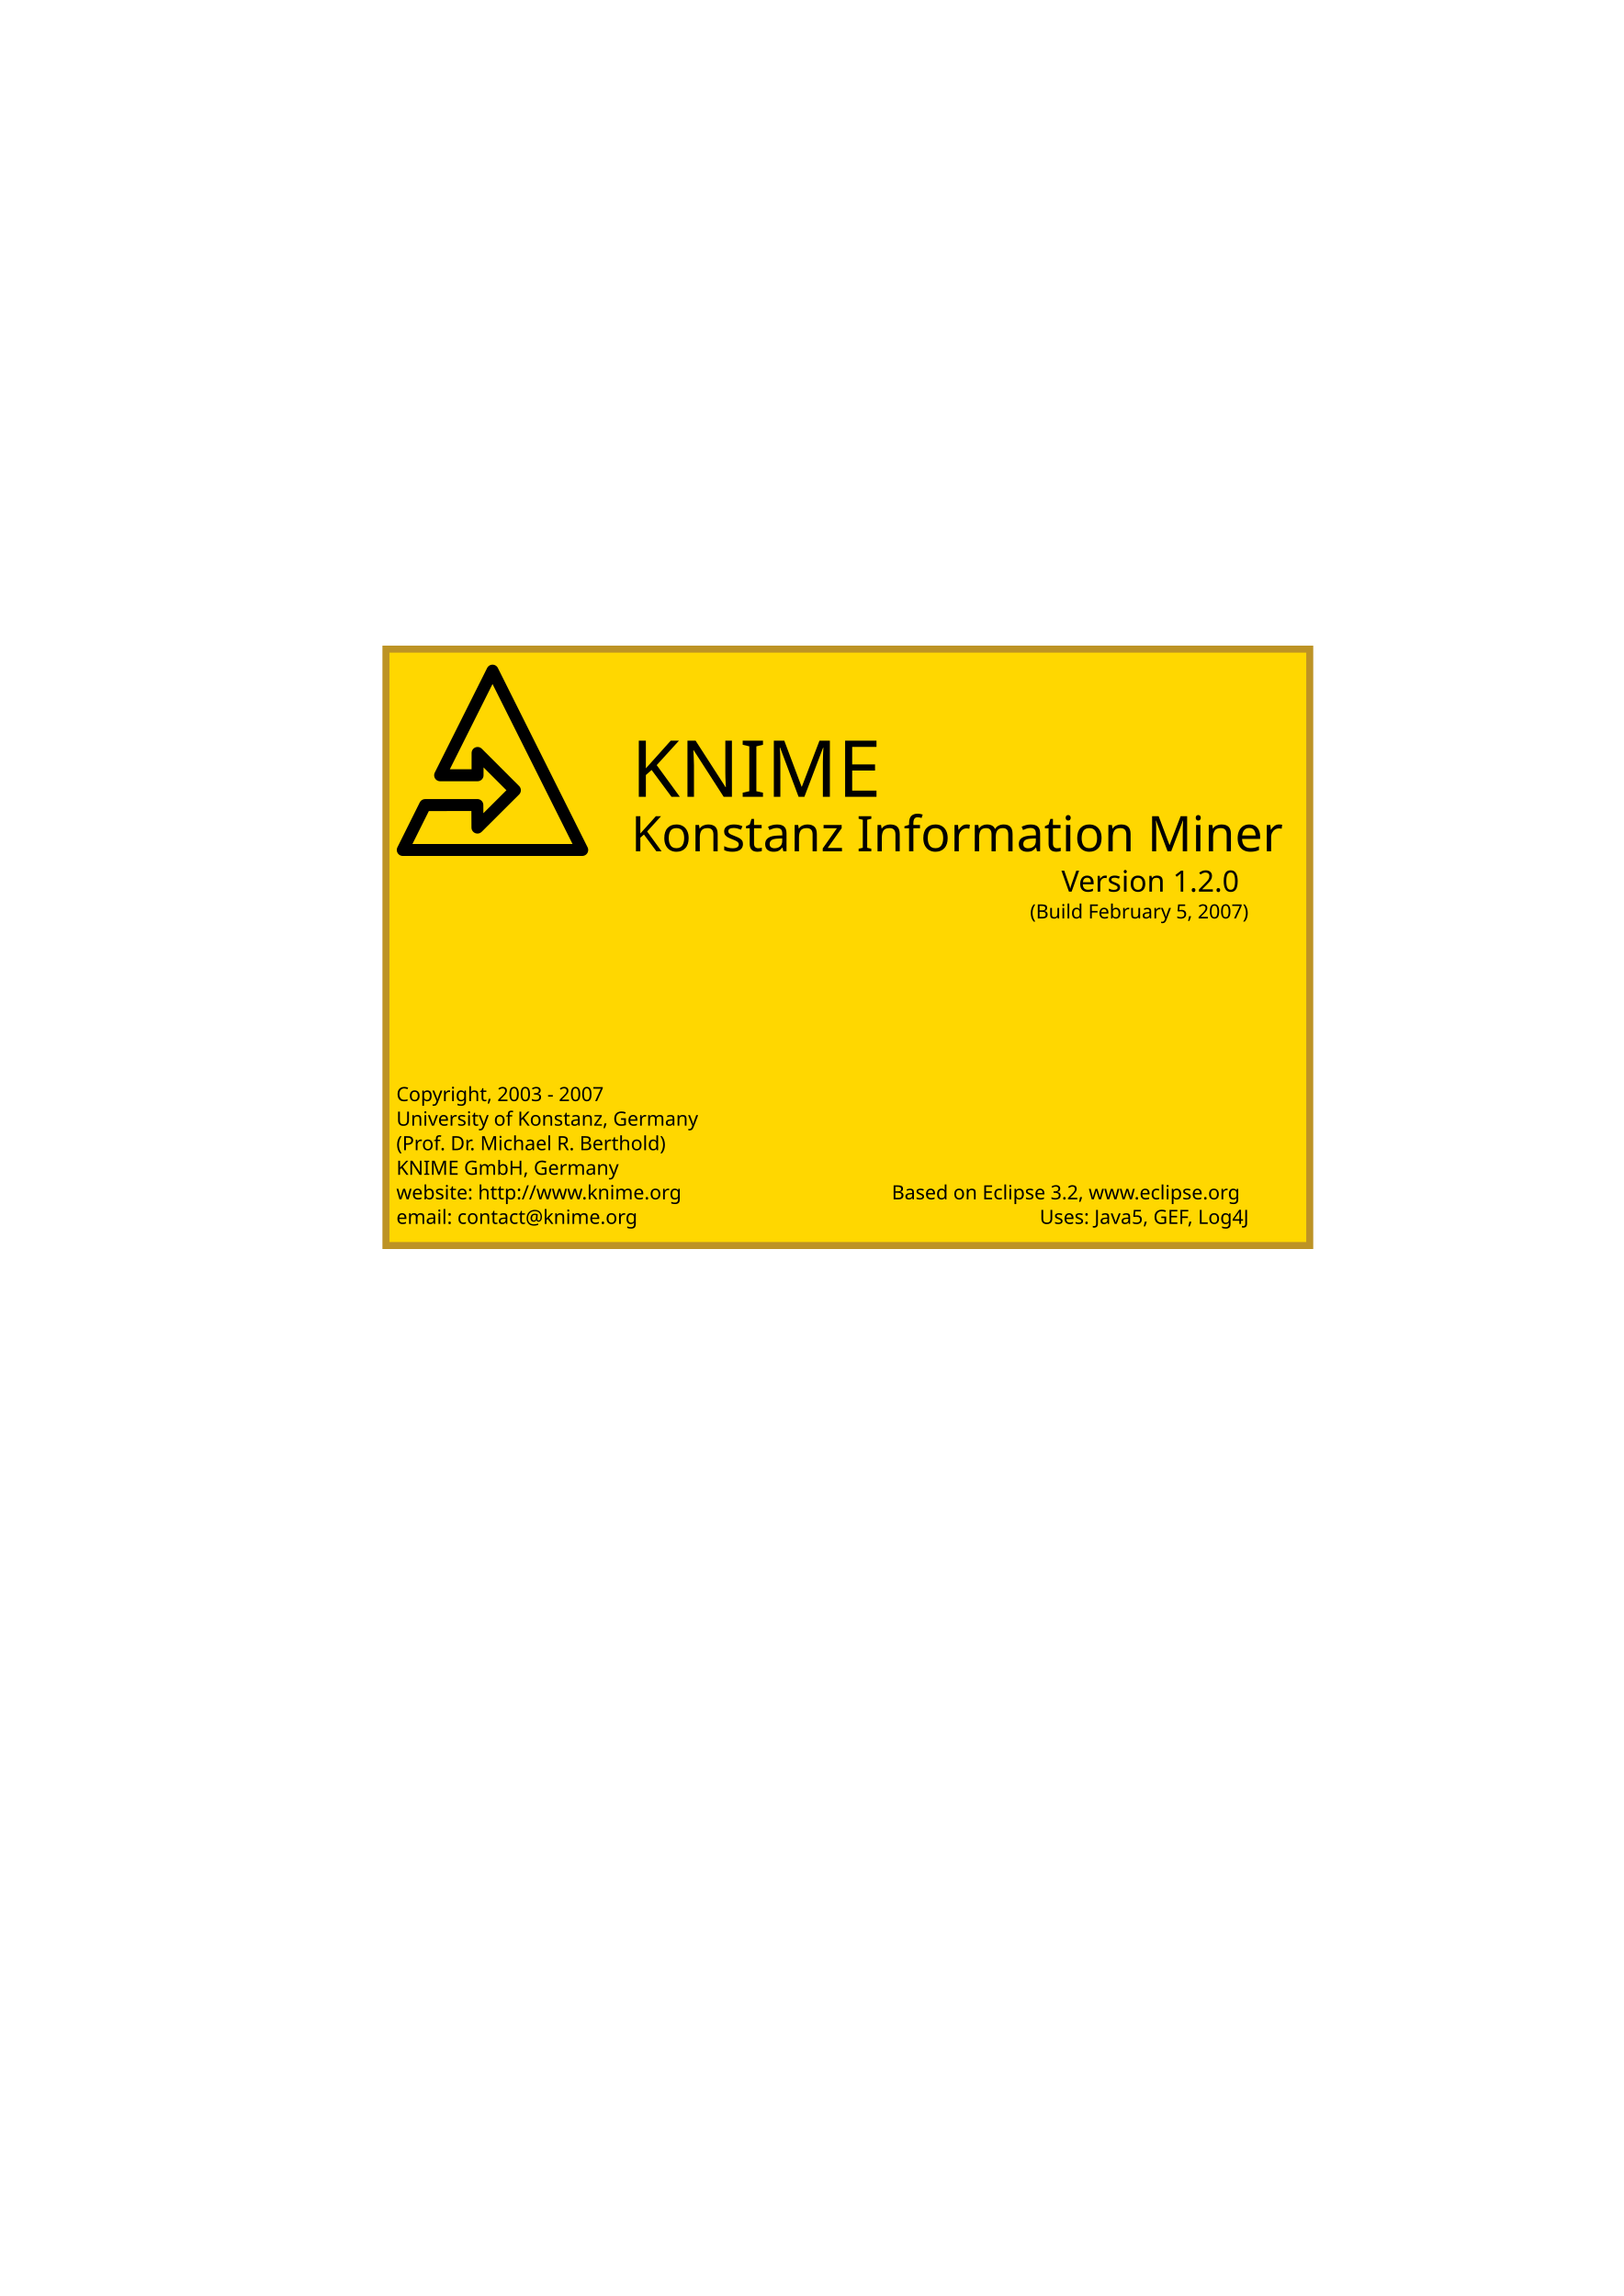
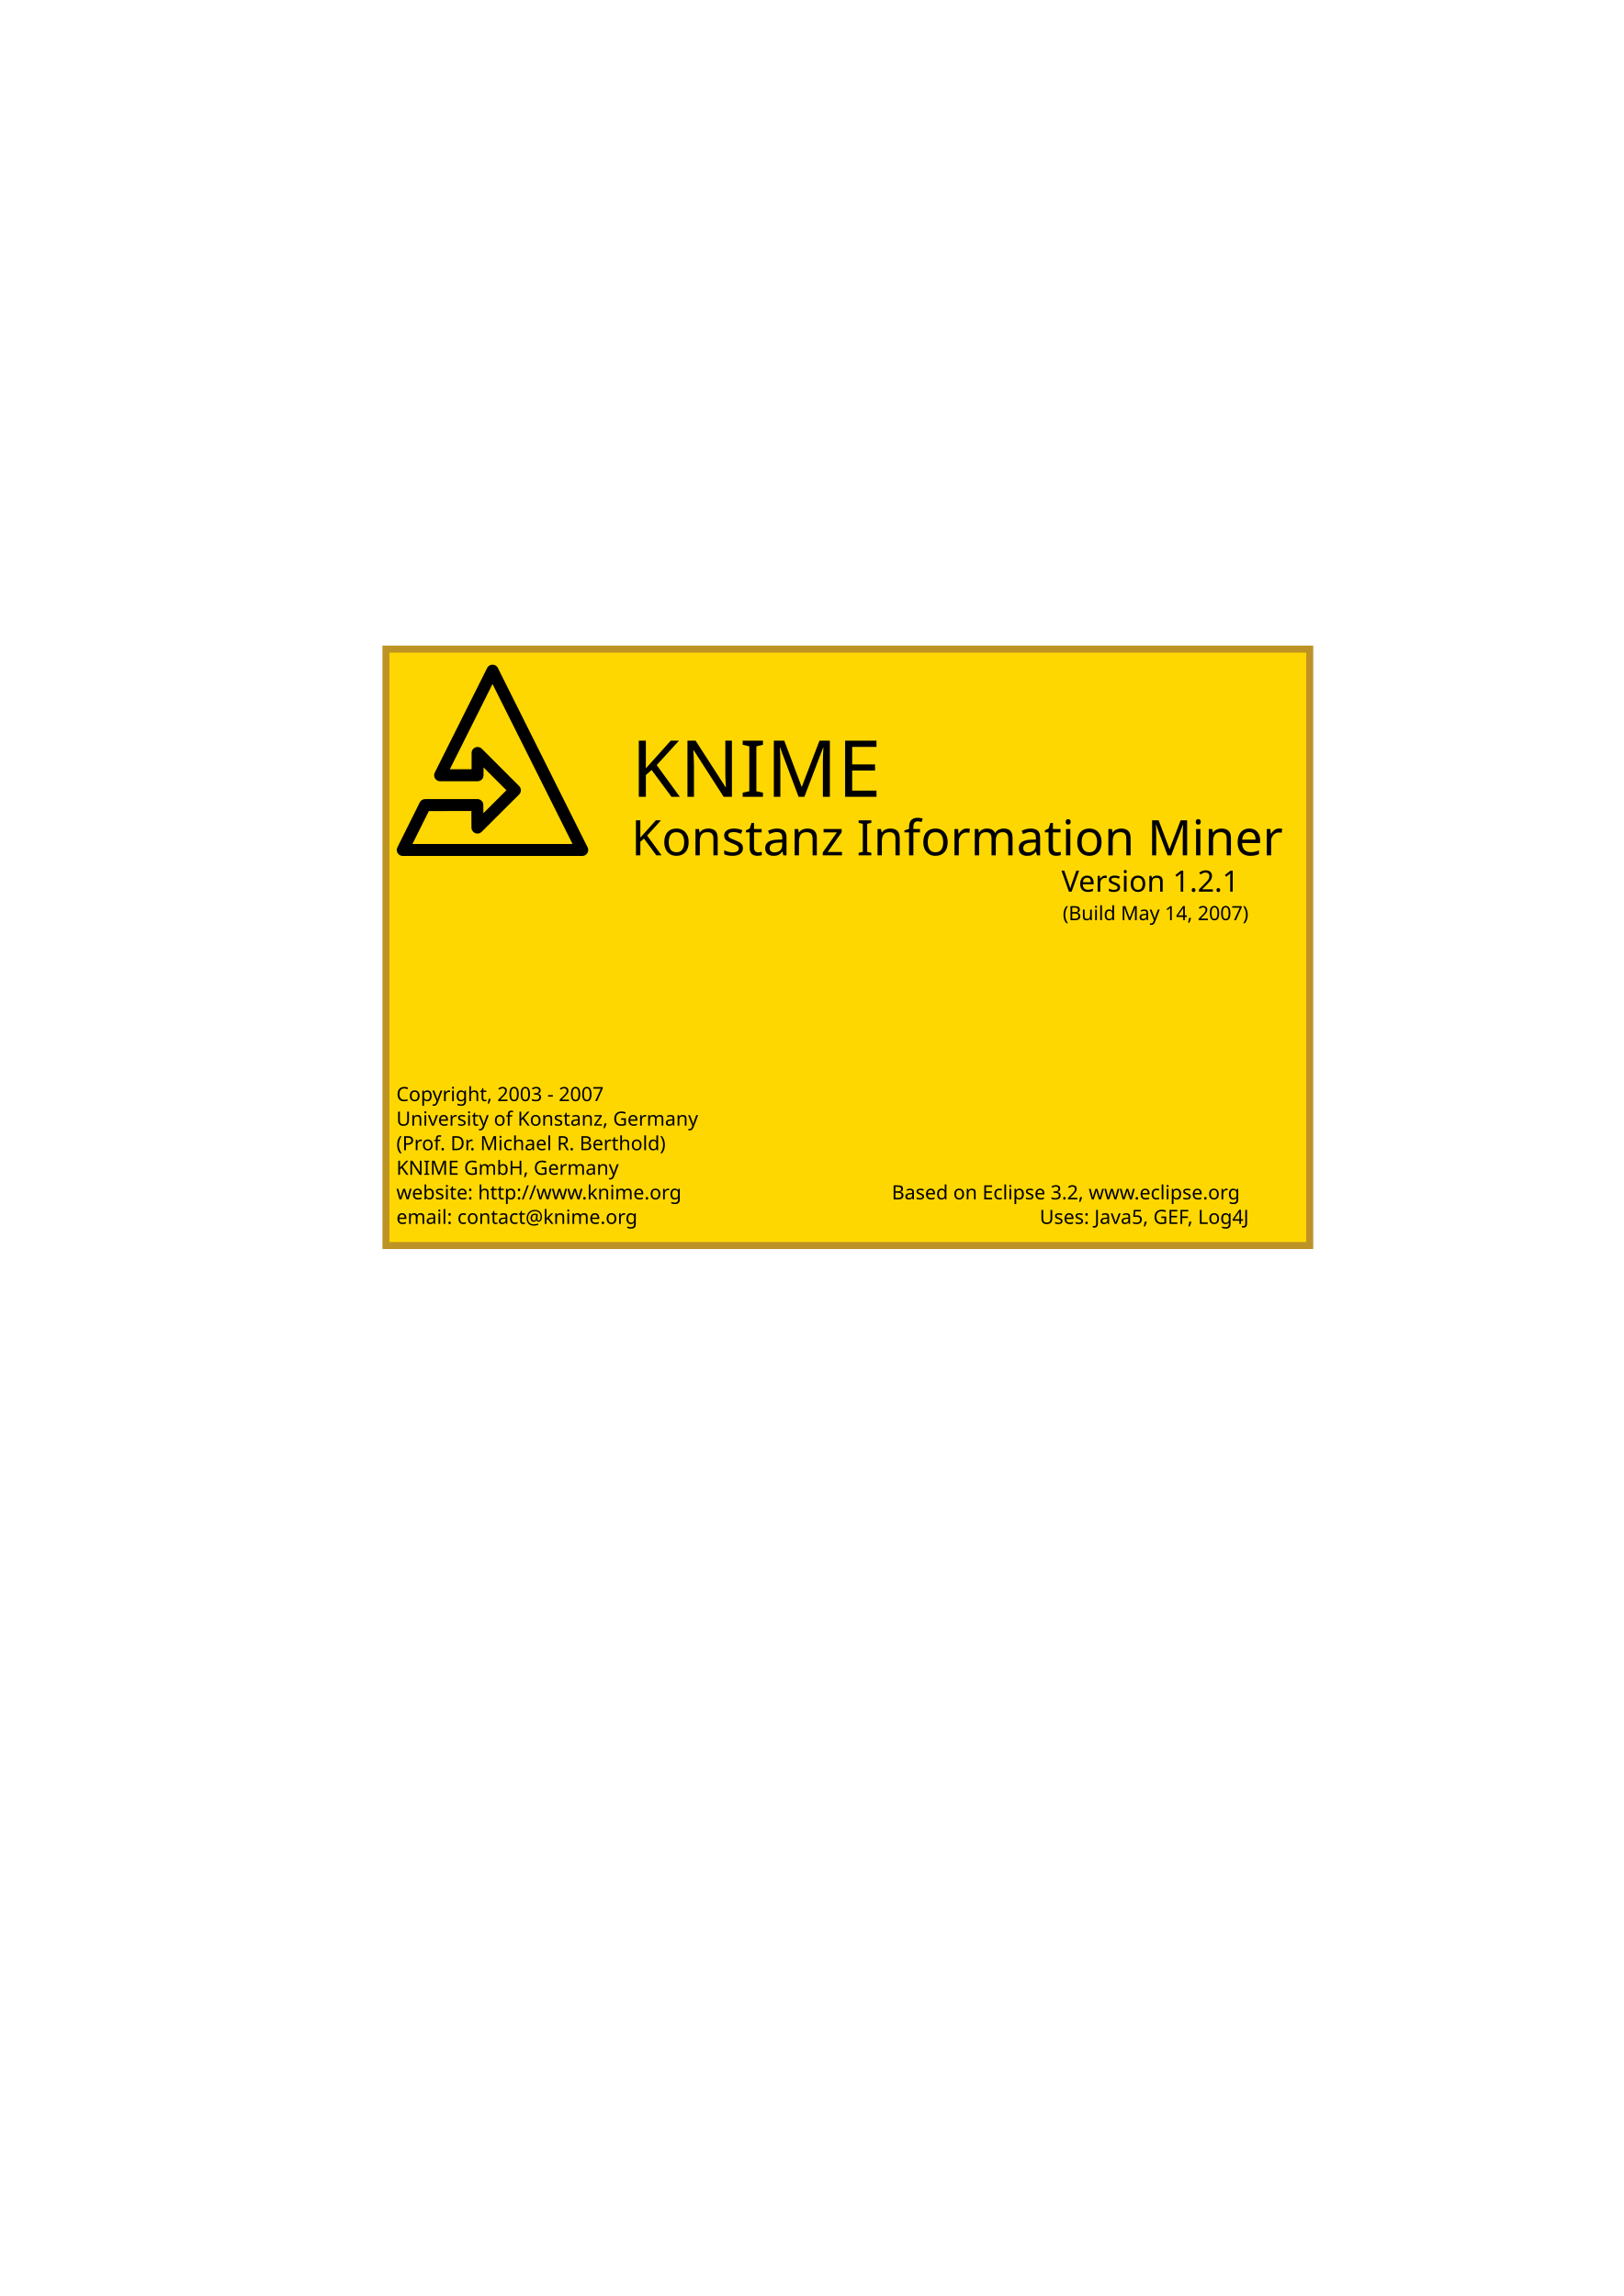
<svg xmlns="http://www.w3.org/2000/svg" width="210mm" height="297mm" id="svg2">
  <defs id="defs4" />
  <g id="layer1">
    <g id="g1898" transform="translate(4.695586,14.28567)">
      <g transform="translate(1.086609,119.656)" id="g2137">
        <rect style="fill:#ffd700;stroke:#bd9325;stroke-width:3.419;stroke-miterlimit:4;stroke-dasharray:none;stroke-opacity:1" id="rect1391" width="451.581" height="291.581" x="182.867" y="183.416" />
        <text xml:space="preserve" style="font-size:7.204px;font-style:normal;font-weight:normal;line-height:125%;fill:black;fill-opacity:1;stroke:none;stroke-width:1px;stroke-linecap:butt;stroke-linejoin:miter;stroke-opacity:1;font-family:Bitstream Vera Sans" x="187.958" y="404.394" id="text1365">
          <tspan id="tspan1367" x="187.958" y="404.394" style="font-size:9.605px;font-style:normal;font-variant:normal;font-weight:normal;font-stretch:normal;text-align:start;line-height:125%;writing-mode:lr-tb;text-anchor:start;font-family:Arial Rounded MT Bold">Copyright, 2003 - 2007</tspan>
          <tspan x="187.958" y="416.4" id="tspan1369" style="font-size:9.605px;font-style:normal;font-variant:normal;font-weight:normal;font-stretch:normal;text-align:start;line-height:125%;writing-mode:lr-tb;text-anchor:start;font-family:Arial Rounded MT Bold">University of Konstanz, Germany</tspan>
          <tspan x="187.958" y="428.406" style="font-size:9.605px;font-style:normal;font-variant:normal;font-weight:normal;font-stretch:normal;text-align:start;line-height:125%;writing-mode:lr-tb;text-anchor:start;font-family:Arial Rounded MT Bold" id="tspan1921">(Prof. Dr. Michael R. Berthold)</tspan>
          <tspan x="187.958" y="440.412" style="font-size:9.605px;font-style:normal;font-variant:normal;font-weight:normal;font-stretch:normal;text-align:start;line-height:125%;writing-mode:lr-tb;text-anchor:start;font-family:Arial Rounded MT Bold" id="tspan1923">KNIME GmbH, Germany</tspan>
          <tspan id="tspan2159" x="187.958" y="452.418" style="font-size:9.605px;font-style:normal;font-variant:normal;font-weight:normal;font-stretch:normal;text-align:start;line-height:125%;writing-mode:lr-tb;text-anchor:start;font-family:Arial Rounded MT Bold">website: http://www.knime.org</tspan>
          <tspan id="tspan2161" x="187.958" y="464.424" style="font-size:9.605px;font-style:normal;font-variant:normal;font-weight:normal;font-stretch:normal;text-align:start;line-height:125%;writing-mode:lr-tb;text-anchor:start;font-family:Arial Rounded MT Bold">email: contact@knime.org</tspan>
        </text>
        <rect style="fill:none;stroke-width:0.354;stroke-miterlimit:4;stroke-dasharray:none" id="rect1389" width="729.852" height="491.777" x="6.434" y="123.961" />
        <text id="text3571" y="255.614" x="302.747" style="font-size:42.021px;font-style:normal;font-variant:normal;font-weight:normal;font-stretch:normal;line-height:100%;writing-mode:lr-tb;text-anchor:start;fill:black;fill-opacity:1;stroke:none;stroke-width:1px;stroke-linecap:butt;stroke-linejoin:miter;stroke-opacity:1;font-family:Arial Rounded MT Bold" xml:space="preserve">
          <tspan style="font-size:38.42px;font-style:normal;font-variant:normal;font-weight:normal;font-stretch:normal;text-align:start;line-height:100%;writing-mode:lr-tb;text-anchor:start;font-family:Arial Rounded MT Bold" y="255.614" x="302.747" id="tspan3573">KNIME</tspan>
-           <tspan style="font-size:24.012px" y="282.252" x="302.747" id="tspan3577">Konstanz Information Miner</tspan>
+           <tspan style="font-size:24.012px" y="284.245" x="302.747" id="tspan3577">Konstanz Information Miner</tspan>
        </text>
        <text id="text2163" y="301.994" x="625.123" style="font-size:7.204px;font-style:normal;font-weight:normal;text-align:end;line-height:125%;writing-mode:lr-tb;text-anchor:end;fill:black;fill-opacity:1;stroke:none;stroke-width:1px;stroke-linecap:butt;stroke-linejoin:miter;stroke-opacity:1;font-family:Bitstream Vera Sans" xml:space="preserve">
-           <tspan style="font-size:14.407px;font-style:normal;font-variant:normal;font-weight:normal;font-stretch:normal;text-align:end;line-height:125%;writing-mode:lr-tb;text-anchor:end;font-family:Arial Rounded MT Bold" y="301.994" x="625.123" id="tspan2165">Version 1.2.0</tspan>
-           <tspan id="tspan1986" style="font-size:9.605px;font-style:normal;font-variant:normal;font-weight:normal;font-stretch:normal;text-align:end;line-height:125%;writing-mode:lr-tb;text-anchor:end;font-family:Arial Rounded MT Bold" y="315.094" x="625.123">(Build February 5, 2007)</tspan>
+           <tspan style="font-size:14.407px;font-style:normal;font-variant:normal;font-weight:normal;font-stretch:normal;text-align:end;line-height:125%;writing-mode:lr-tb;text-anchor:end;font-family:Arial Rounded MT Bold" y="301.994" x="625.123" id="tspan2165">Version 1.2.1</tspan>
+           <tspan id="tspan1986" style="font-size:9.605px;font-style:normal;font-variant:normal;font-weight:normal;font-stretch:normal;text-align:end;line-height:125%;writing-mode:lr-tb;text-anchor:end;font-family:Arial Rounded MT Bold" y="315.925" x="625.123">(Build May 14, 2007)</tspan>
        </text>
        <g transform="matrix(0.600306,0,0,0.600306,35.7501,166.578)" id="g1939">
          <path style="fill:none;fill-opacity:0.75;fill-rule:evenodd;stroke:black;stroke-width:9.748;stroke-linecap:round;stroke-linejoin:round;stroke-miterlimit:4;stroke-dasharray:none;stroke-opacity:1" d="M 258.792,191.625 L 404.914,191.619 L 331.865,45.576 L 289.21,130.776 L 319.678,130.778 L 319.703,112.628 L 350.083,142.992 L 319.601,173.385 L 319.508,155.021 L 276.997,155.058 L 258.792,191.625 z " id="path1293" />
        </g>
        <text id="text1948" y="452.428" x="624.335" style="font-size:8.404px;font-style:normal;font-variant:normal;font-weight:normal;font-stretch:normal;text-align:end;line-height:125%;writing-mode:lr-tb;text-anchor:end;fill:black;fill-opacity:1;stroke:none;stroke-width:1px;stroke-linecap:butt;stroke-linejoin:miter;stroke-opacity:1;font-family:Arial Rounded MT Bold" xml:space="preserve">
          <tspan id="tspan1952" style="font-size:9.605px;font-style:normal;font-variant:normal;font-weight:normal;font-stretch:normal;text-align:end;line-height:125%;writing-mode:lr-tb;text-anchor:end;font-family:Arial Rounded MT Bold" y="452.428" x="624.335">Based on Eclipse 3.2, www.eclipse.org</tspan>
          <tspan id="tspan1978" style="font-size:9.605px;font-style:normal;font-variant:normal;font-weight:normal;font-stretch:normal;text-align:end;line-height:125%;writing-mode:lr-tb;text-anchor:end;font-family:Arial Rounded MT Bold" y="464.434" x="624.335">Uses: Java5, GEF, Log4J</tspan>
        </text>
      </g>
    </g>
  </g>
</svg>
